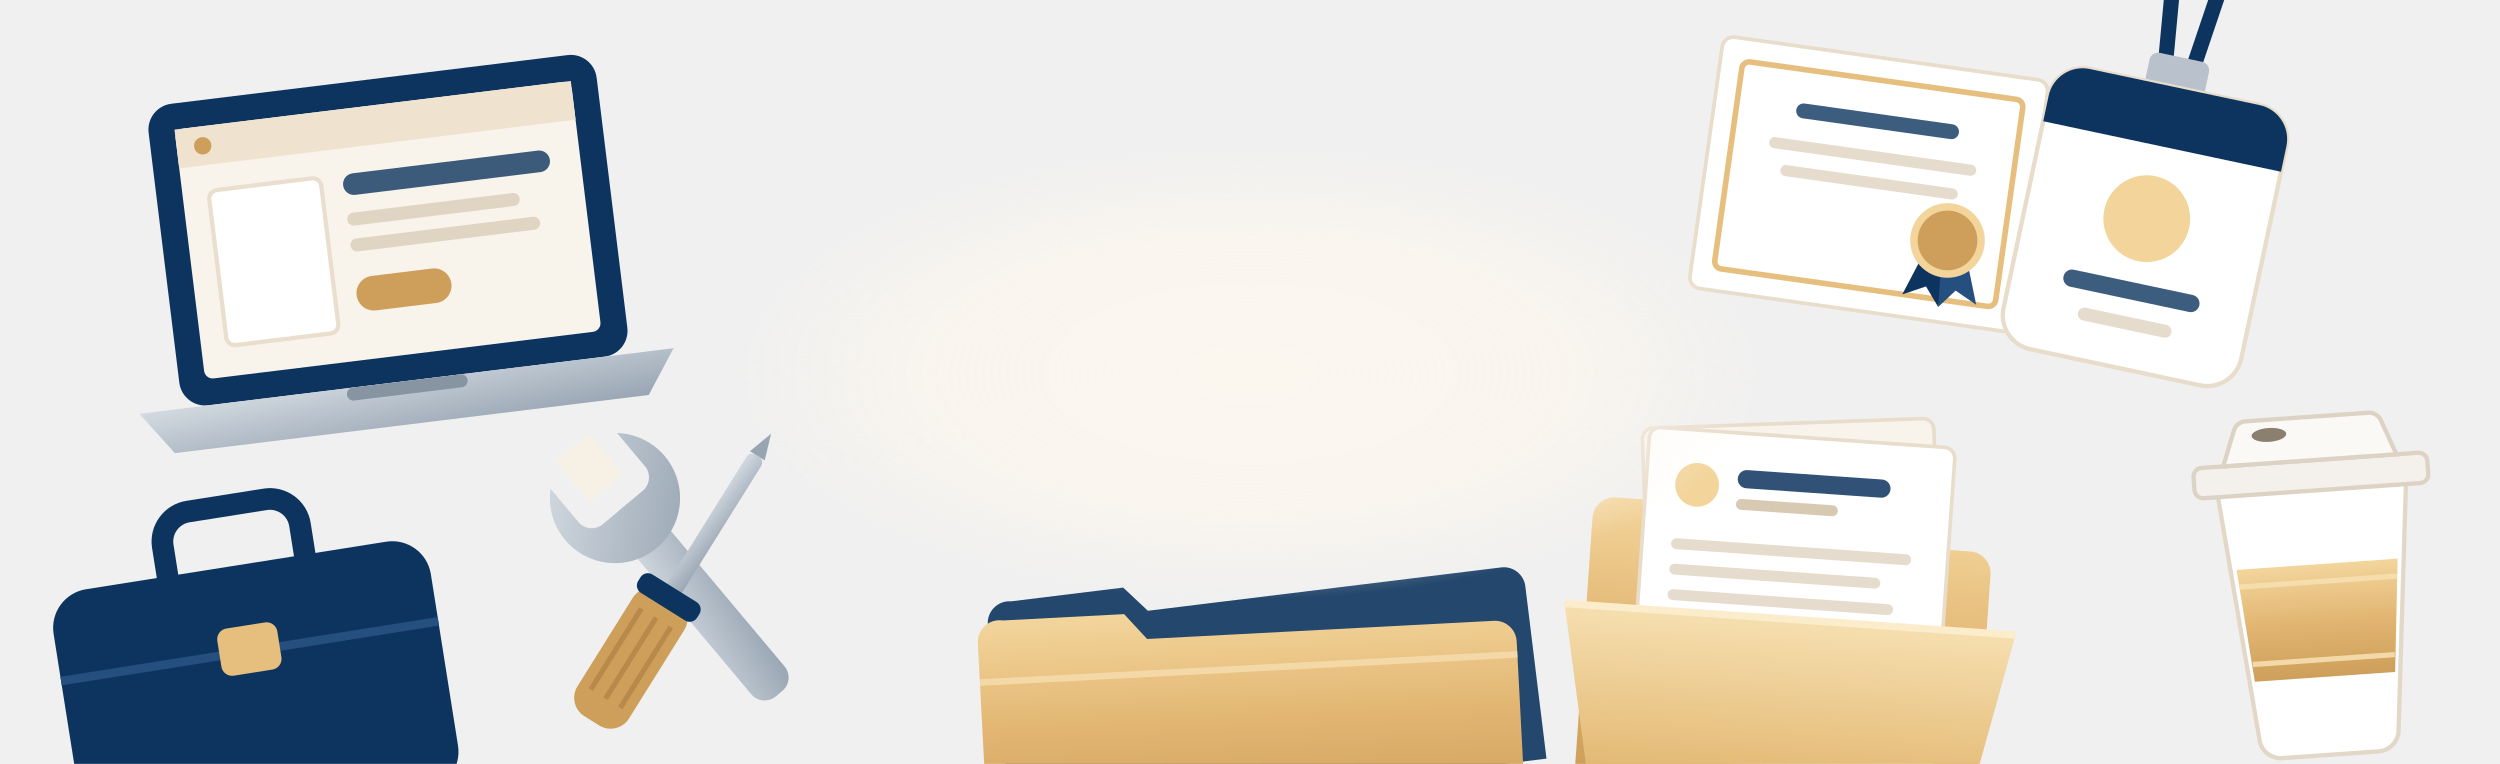
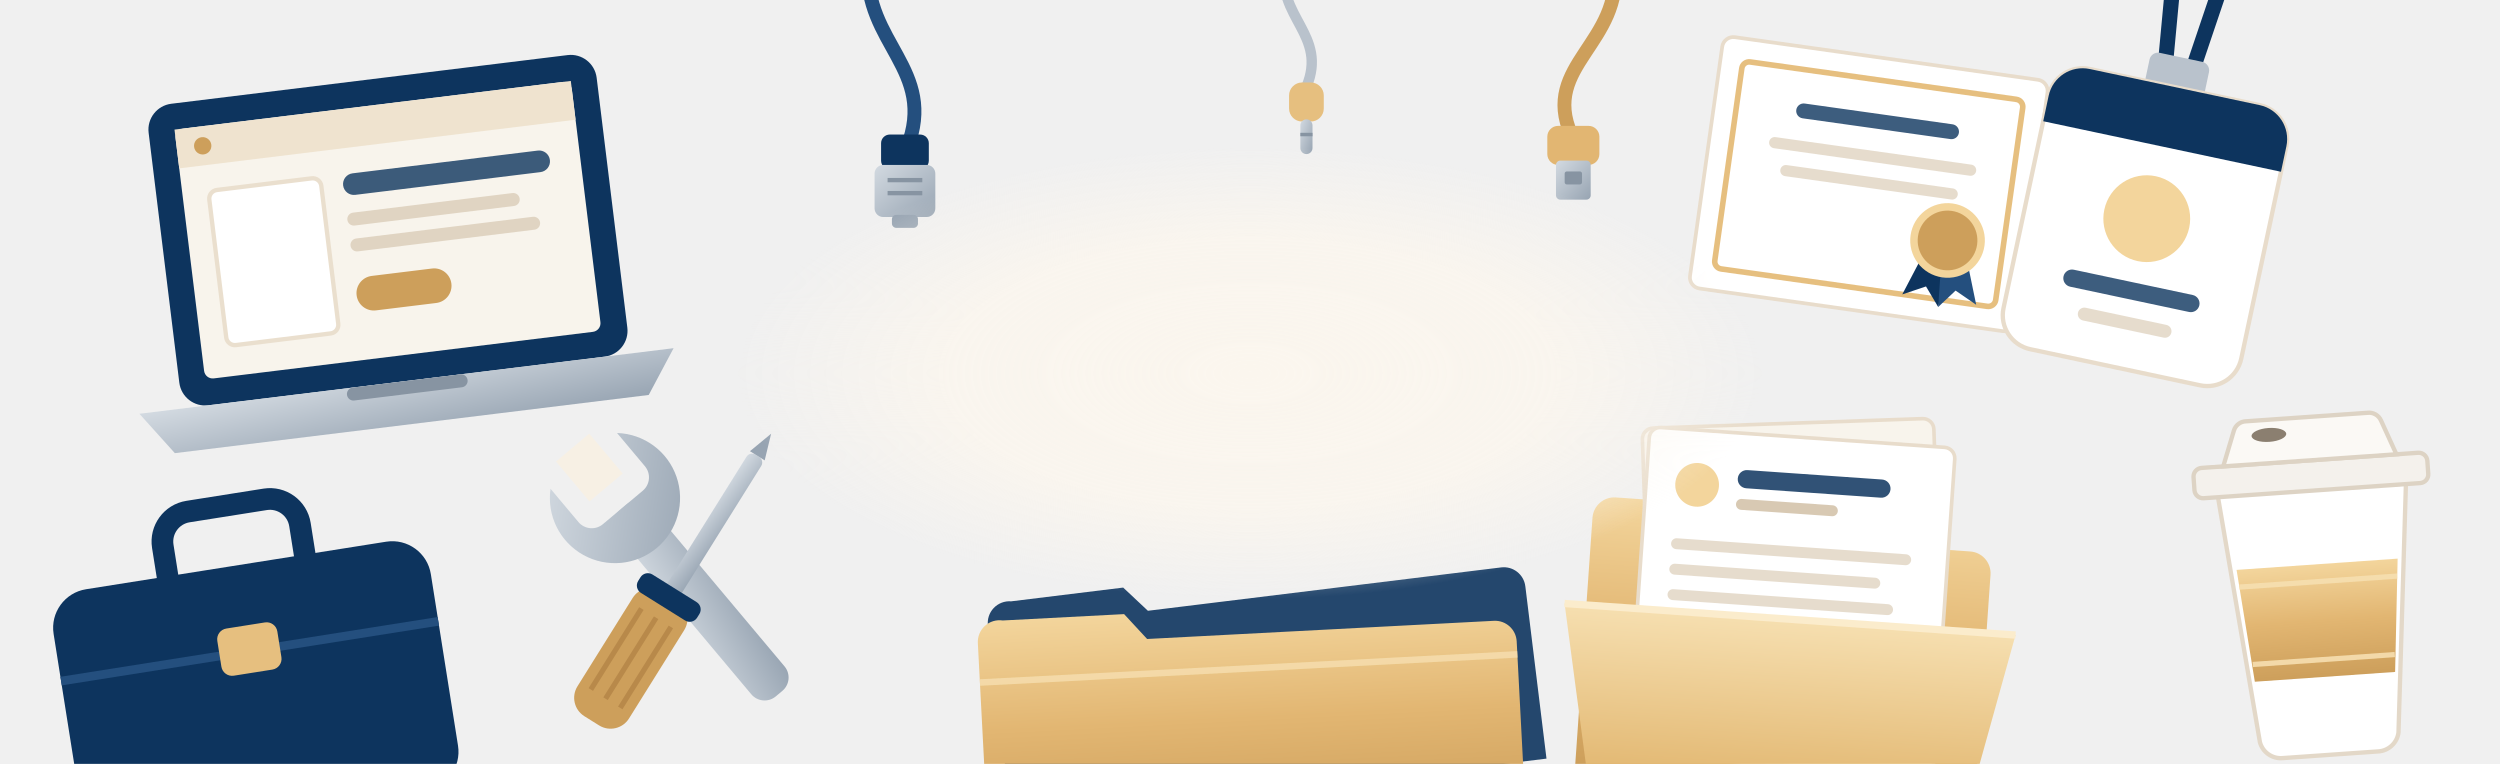
- <svg xmlns="http://www.w3.org/2000/svg" viewBox="0 0 576 176" preserveAspectRatio="xMidYMid slice" class="dd-scene" role="img" aria-label="A desk with a laptop, a briefcase, tools, folders, a certificate, an ID badge, and a coffee">
+ <svg xmlns="http://www.w3.org/2000/svg" viewBox="0 0 576 176" preserveAspectRatio="xMidYMid slice" class="dd-scene" role="img" aria-label="A desk with a laptop, a briefcase, tools, folders, a certificate, an ID badge, a coffee, and cables hanging from above">
  <style>
    .dd-item { transform-box: fill-box; transform-origin: 50% 100%; animation: dd-rise .8s cubic-bezier(.19, 1, .22, 1) both; }
    .dd-i1 { animation-delay: .10s; } .dd-i2 { animation-delay: .22s; } .dd-i3 { animation-delay: .34s; }
    .dd-i4 { animation-delay: .46s; } .dd-i5 { animation-delay: .58s; } .dd-i6 { animation-delay: .70s; }
    .dd-i7 { animation-delay: .30s; } .dd-i8 { animation-delay: .82s; }
    @keyframes dd-rise { from { opacity: 0; transform: translateY(34px); } }
    .dd-papers { transform-box: fill-box; animation: dd-papers 1s cubic-bezier(.19, 1, .22, 1) .75s both; }
    @keyframes dd-papers { from { transform: translateY(40px); } }
    .dd-swing { transform-box: view-box; transform-origin: 510px -16px; animation: dd-swing 2.4s ease-in-out .6s both; }
    @keyframes dd-swing { 0% { transform: rotate(7deg); } 35% { transform: rotate(-4deg); } 65% { transform: rotate(2deg); } 100% { transform: rotate(0deg); } }
    .dd-steam path { opacity: 0; transform-box: fill-box; transform-origin: 50% 100%; animation: dd-steam 3.2s ease-in-out infinite; }
    .dd-steam .dd-s2 { animation-delay: 1.05s; } .dd-steam .dd-s3 { animation-delay: 2.1s; }
    @keyframes dd-steam { 0% { opacity: 0; transform: translateY(6px) scaleY(.7); } 30% { opacity: .75; } 100% { opacity: 0; transform: translateY(-10px) scaleY(1.05); } }
+     .dd-cable { transform-box: fill-box; transform-origin: 50% 0; animation: dd-dangle 2.6s cubic-bezier(.33, 0, .2, 1) both; }
+     .dd-c1 { animation-delay: .15s; } .dd-c2 { animation-delay: .35s; } .dd-c3 { animation-delay: .5s; }
+     @keyframes dd-dangle {
+       0% { opacity: 0; transform: translateY(-46px) rotate(0deg); }
+       30% { opacity: 1; transform: translateY(0) rotate(6deg); }
+       55% { transform: rotate(-3.5deg); }
+       78% { transform: rotate(1.5deg); }
+       100% { transform: rotate(0deg); }
+     }
    @media (prefers-reduced-motion: reduce) {
-       .dd-item, .dd-papers, .dd-swing { animation: none; }
+       .dd-item, .dd-papers, .dd-swing, .dd-cable { animation: none; }
      .dd-steam path { animation: none; opacity: .6; }
    }
  </style>
  <defs>
    <linearGradient id="dd-manila" x1="0" y1="0" x2="0" y2="1">
      <stop offset="0" stop-color="#f3d59c" />
      <stop offset=".5" stop-color="#e2b672" />
      <stop offset="1" stop-color="#cd9f5b" />
    </linearGradient>
    <linearGradient id="dd-manila-front" x1="0" y1="0" x2="0" y2="1">
      <stop offset="0" stop-color="#f6dfb0" />
      <stop offset="1" stop-color="#e3b974" />
    </linearGradient>
    <linearGradient id="dd-steel" x1="0" y1="0" x2="1" y2="1">
      <stop offset="0" stop-color="#d3dae1" />
      <stop offset="1" stop-color="#97a4b2" />
    </linearGradient>
    <radialGradient id="dd-focus" cx=".5" cy=".5" r=".5">
      <stop offset="0" stop-color="#fbf6ee" />
      <stop offset=".6" stop-color="#fbf6ee" stop-opacity=".85" />
      <stop offset="1" stop-color="#fbf6ee" stop-opacity="0" />
    </radialGradient>
  </defs>
  <g id="dd-laptop" class="dd-item dd-i1">
    <g transform="translate(34 18) rotate(-7 56 40)">
      <rect x="4" y="0" width="104" height="70" rx="6" fill="#0d345e" />
      <rect x="10" y="6" width="92" height="58" rx="2" fill="#f8f4ec" />
      <rect x="10" y="6" width="92" height="9" fill="#efe3cf" />
      <circle cx="16" cy="10.5" r="2" fill="#cd9f5b" />
      <rect x="16" y="21" width="26" height="36" rx="2" fill="#fff" stroke="#eadfce" />
      <rect x="47" y="21" width="48" height="5" rx="2.5" fill="#0d345e" opacity=".8" />
      <rect x="47" y="30" width="40" height="3" rx="1.5" fill="#e0d4c2" />
      <rect x="47" y="36" width="44" height="3" rx="1.5" fill="#e0d4c2" />
      <rect x="47" y="45" width="22" height="8" rx="4" fill="#cd9f5b" />
      <path d="M-6 70h124l-7 10h-110z" fill="url(#dd-steel)" />
      <rect x="42" y="70" width="28" height="3" rx="1.5" fill="#8794a2" />
    </g>
  </g>
  <g id="dd-briefcase" class="dd-item dd-i2">
    <g transform="translate(14 118) rotate(-9 44 35)">
      <path d="M28 14v-9a7 7 0 0 1 7-7h18a7 7 0 0 1 7 7v9" fill="none" stroke="#0d345e" stroke-width="5" />
      <rect x="0" y="12" width="88" height="58" rx="9" fill="#0d345e" />
      <path d="M0 32h88" stroke="#244f7e" stroke-width="2" />
      <rect x="37" y="26" width="14" height="11" rx="2.5" fill="#e6bf7f" />
    </g>
  </g>
  <g id="dd-tools" class="dd-item dd-i3">
    <g transform="translate(132 98)">
      <g transform="rotate(-40 25 35)">
        <rect x="20" y="14" width="10" height="56" rx="4" fill="url(#dd-steel)" />
        <path d="M15 0a15 15 0 1 0 20 0v10a4 4 0 0 1-4 4h-12a4 4 0 0 1-4-4z" fill="url(#dd-steel)" />
        <path d="M20 -4h10v12h-10z" fill="#f7f0e4" />
      </g>
      <g transform="rotate(32 25 35)">
        <rect x="23" y="2" width="4" height="40" rx="1.5" fill="url(#dd-steel)" />
        <path d="M23 2l2-6 2 6z" fill="#97a4b2" />
        <rect x="18" y="40" width="14" height="34" rx="5" fill="#cd9f5b" />
        <path d="M21 46v22M25 46v22M29 46v22" stroke="#b8894a" stroke-width="1.2" />
        <rect x="17" y="38" width="16" height="5" rx="2" fill="#0d345e" />
      </g>
    </g>
  </g>
  <g id="dd-folders" class="dd-item dd-i4">
    <g transform="translate(226 140) rotate(-3 62 20)">
      <path d="M6 -4h26l5 6h82a5 5 0 0 1 5 5v40h-124v-46a5 5 0 0 1 6-5z" fill="#0d345e" opacity=".9" transform="rotate(-4 62 20) translate(4 -4)" />
      <path d="M6 0h28l5 6h80a5 5 0 0 1 5 5v40h-124v-46a5 5 0 0 1 6-5z" fill="url(#dd-manila)" />
      <path d="M0 14h124" stroke="#f6dfb0" stroke-width="1.5" opacity=".8" />
    </g>
  </g>
  <g id="dd-certificate" class="dd-item dd-i5">
    <g transform="translate(392 14) rotate(8 44 34) scale(.86)">
      <rect x="0" y="0" width="88" height="68" rx="3" fill="#fff" stroke="#e8dccb" />
      <rect x="6" y="6" width="76" height="56" rx="2" fill="none" stroke="#e6bf7f" stroke-width="1.5" />
      <rect x="22" y="15" width="44" height="4" rx="2" fill="#0d345e" opacity=".8" />
      <rect x="16" y="25" width="56" height="3" rx="1.5" fill="#e6dccd" />
      <rect x="20" y="32" width="48" height="3" rx="1.5" fill="#e6dccd" />
      <path d="M62 48l-5 14 6-3 4 5 1-14z" fill="#0d345e" />
      <path d="M72 48l5 14-6-3-4 5-1-14z" fill="#244f7e" />
      <circle cx="67" cy="46" r="9" fill="#cd9f5b" stroke="#f3d59c" stroke-width="2" />
    </g>
  </g>
  <g id="dd-open-folder" class="dd-item dd-i6">
    <g transform="translate(360 98) rotate(4 62 50) scale(.84)">
      <path d="M12 24h34l6 8h58a6 6 0 0 1 6 6v60h-110v-68a6 6 0 0 1 6-6z" fill="url(#dd-manila)" />
      <g class="dd-papers">
        <g transform="rotate(-6 64 42)">
          <rect x="22" y="0" width="80" height="90" rx="3" fill="#f8f4ec" stroke="#e8dccb" />
        </g>
        <rect x="20" y="4" width="84" height="90" rx="3" fill="#fff" stroke="#e8dccb" />
        <circle cx="34" cy="19" r="6" fill="#f3d59c" />
        <rect x="45" y="14" width="42" height="5" rx="2.5" fill="#0d345e" opacity=".85" />
        <rect x="45" y="22" width="28" height="3" rx="1.5" fill="#d8c9b3" />
        <rect x="28" y="34" width="66" height="3" rx="1.5" fill="#e6dccd" />
        <rect x="28" y="41" width="58" height="3" rx="1.5" fill="#e6dccd" />
        <rect x="28" y="48" width="62" height="3" rx="1.5" fill="#e6dccd" />
      </g>
      <path d="M0 54h124l-9 44h-106z" fill="url(#dd-manila-front)" />
      <path d="M0 54h124" stroke="#fbeccc" stroke-width="2" />
    </g>
  </g>
  <g id="dd-badge" class="dd-item dd-i7">
    <g class="dd-swing">
      <g transform="translate(482 -22) rotate(12 28 0)">
        <path d="M18 -20 L25 40 M38 -20 L31 40" stroke="#0d345e" stroke-width="3.5" fill="none" />
        <rect x="21" y="36" width="14" height="9" rx="2" fill="#b9c2cc" />
        <rect x="0" y="43" width="56" height="66" rx="8" fill="#fff" stroke="#e8dccb" />
        <path d="M0 51a8 8 0 0 1 8-8h40a8 8 0 0 1 8 8v6h-56z" fill="#0d345e" />
        <circle cx="28" cy="74" r="10" fill="#f3d59c" />
        <rect x="12" y="89" width="32" height="4" rx="2" fill="#0d345e" opacity=".8" />
        <rect x="17" y="97" width="22" height="3" rx="1.5" fill="#e6dccd" />
      </g>
    </g>
  </g>
  <g id="dd-coffee" class="dd-item dd-i8">
    <g transform="translate(508 92) rotate(-4 26 40)">
      <g class="dd-steam" fill="none" stroke="#c9b79e" stroke-width="2.2" stroke-linecap="round" transform="translate(4 2) scale(1 .7)">
        <path class="dd-s1" d="M14 4c-5-6 5-10 0-17s4-10 0-15" />
        <path class="dd-s2" d="M24 2c-5-6 5-10 0-17s4-10 0-15" />
        <path class="dd-s3" d="M34 4c-5-6 5-10 0-17s4-10 0-15" />
      </g>
      <path d="M4 18h44l-6 60a5 5 0 0 1-5 4h-22a5 5 0 0 1-5-4z" fill="#fff" stroke="#e3d8c8" />
      <path d="M7.4 38h37.2l-2.4 26h-32.4z" fill="url(#dd-manila)" />
      <path d="M7.8 42h36.4M9.6 60h32.8" stroke="#f6dfb0" stroke-width="1.2" opacity=".9" />
      <path d="M1 14h50a2 2 0 0 1 2 2v3a2 2 0 0 1-2 2h-50a2 2 0 0 1-2-2v-3a2 2 0 0 1 2-2z" fill="#f4f1ec" stroke="#ddd3c4" />
      <path d="M6 14l3-8a3 3 0 0 1 3-2h28a3 3 0 0 1 3 2l3 8z" fill="#fbf9f5" stroke="#ddd3c4" />
      <ellipse cx="17" cy="7.5" rx="4" ry="1.6" fill="#8b7f70" />
    </g>
  </g>
+   <g id="dd-cables">
+     <g class="dd-cable dd-c1">
+       <path d="M200 -8C199 10 216 16 209 34" fill="none" stroke="#244f7e" stroke-width="3.2" stroke-linecap="round" />
+       <rect x="203" y="31" width="11" height="8" rx="2" fill="#0d345e" />
+       <rect x="201.5" y="38" width="14" height="12" rx="2" fill="url(#dd-steel)" />
+       <path d="M204.5 41.5h8M204.5 44.5h8" stroke="#8794a2" stroke-width="1" />
+       <rect x="205.5" y="49.5" width="6" height="3" rx="1" fill="#97a4b2" />
+     </g>
+     <g class="dd-cable dd-c3">
+       <path d="M296 -8C294 4 306 8 301 20" fill="none" stroke="#b9c2cc" stroke-width="2.4" stroke-linecap="round" />
+       <rect x="297" y="19" width="8" height="9" rx="3" fill="#e6bf7f" />
+       <rect x="299.6" y="27.5" width="2.8" height="8" rx="1.4" fill="url(#dd-steel)" />
+       <path d="M299.6 31h2.8" stroke="#8794a2" stroke-width=".8" />
+     </g>
+     <g class="dd-cable dd-c2">
+       <path d="M372 -8C374 10 355 15 362 31" fill="none" stroke="#cd9f5b" stroke-width="3.2" stroke-linecap="round" />
+       <rect x="356.5" y="29" width="12" height="9" rx="2.5" fill="#e2b672" />
+       <rect x="358.5" y="37" width="8" height="9" rx="1" fill="url(#dd-steel)" />
+       <rect x="360.5" y="39.5" width="4" height="3" rx=".5" fill="#8794a2" />
+     </g>
+   </g>
  <ellipse id="dd-clearing" cx="288" cy="86" rx="118" ry="52" fill="url(#dd-focus)" />
</svg>
